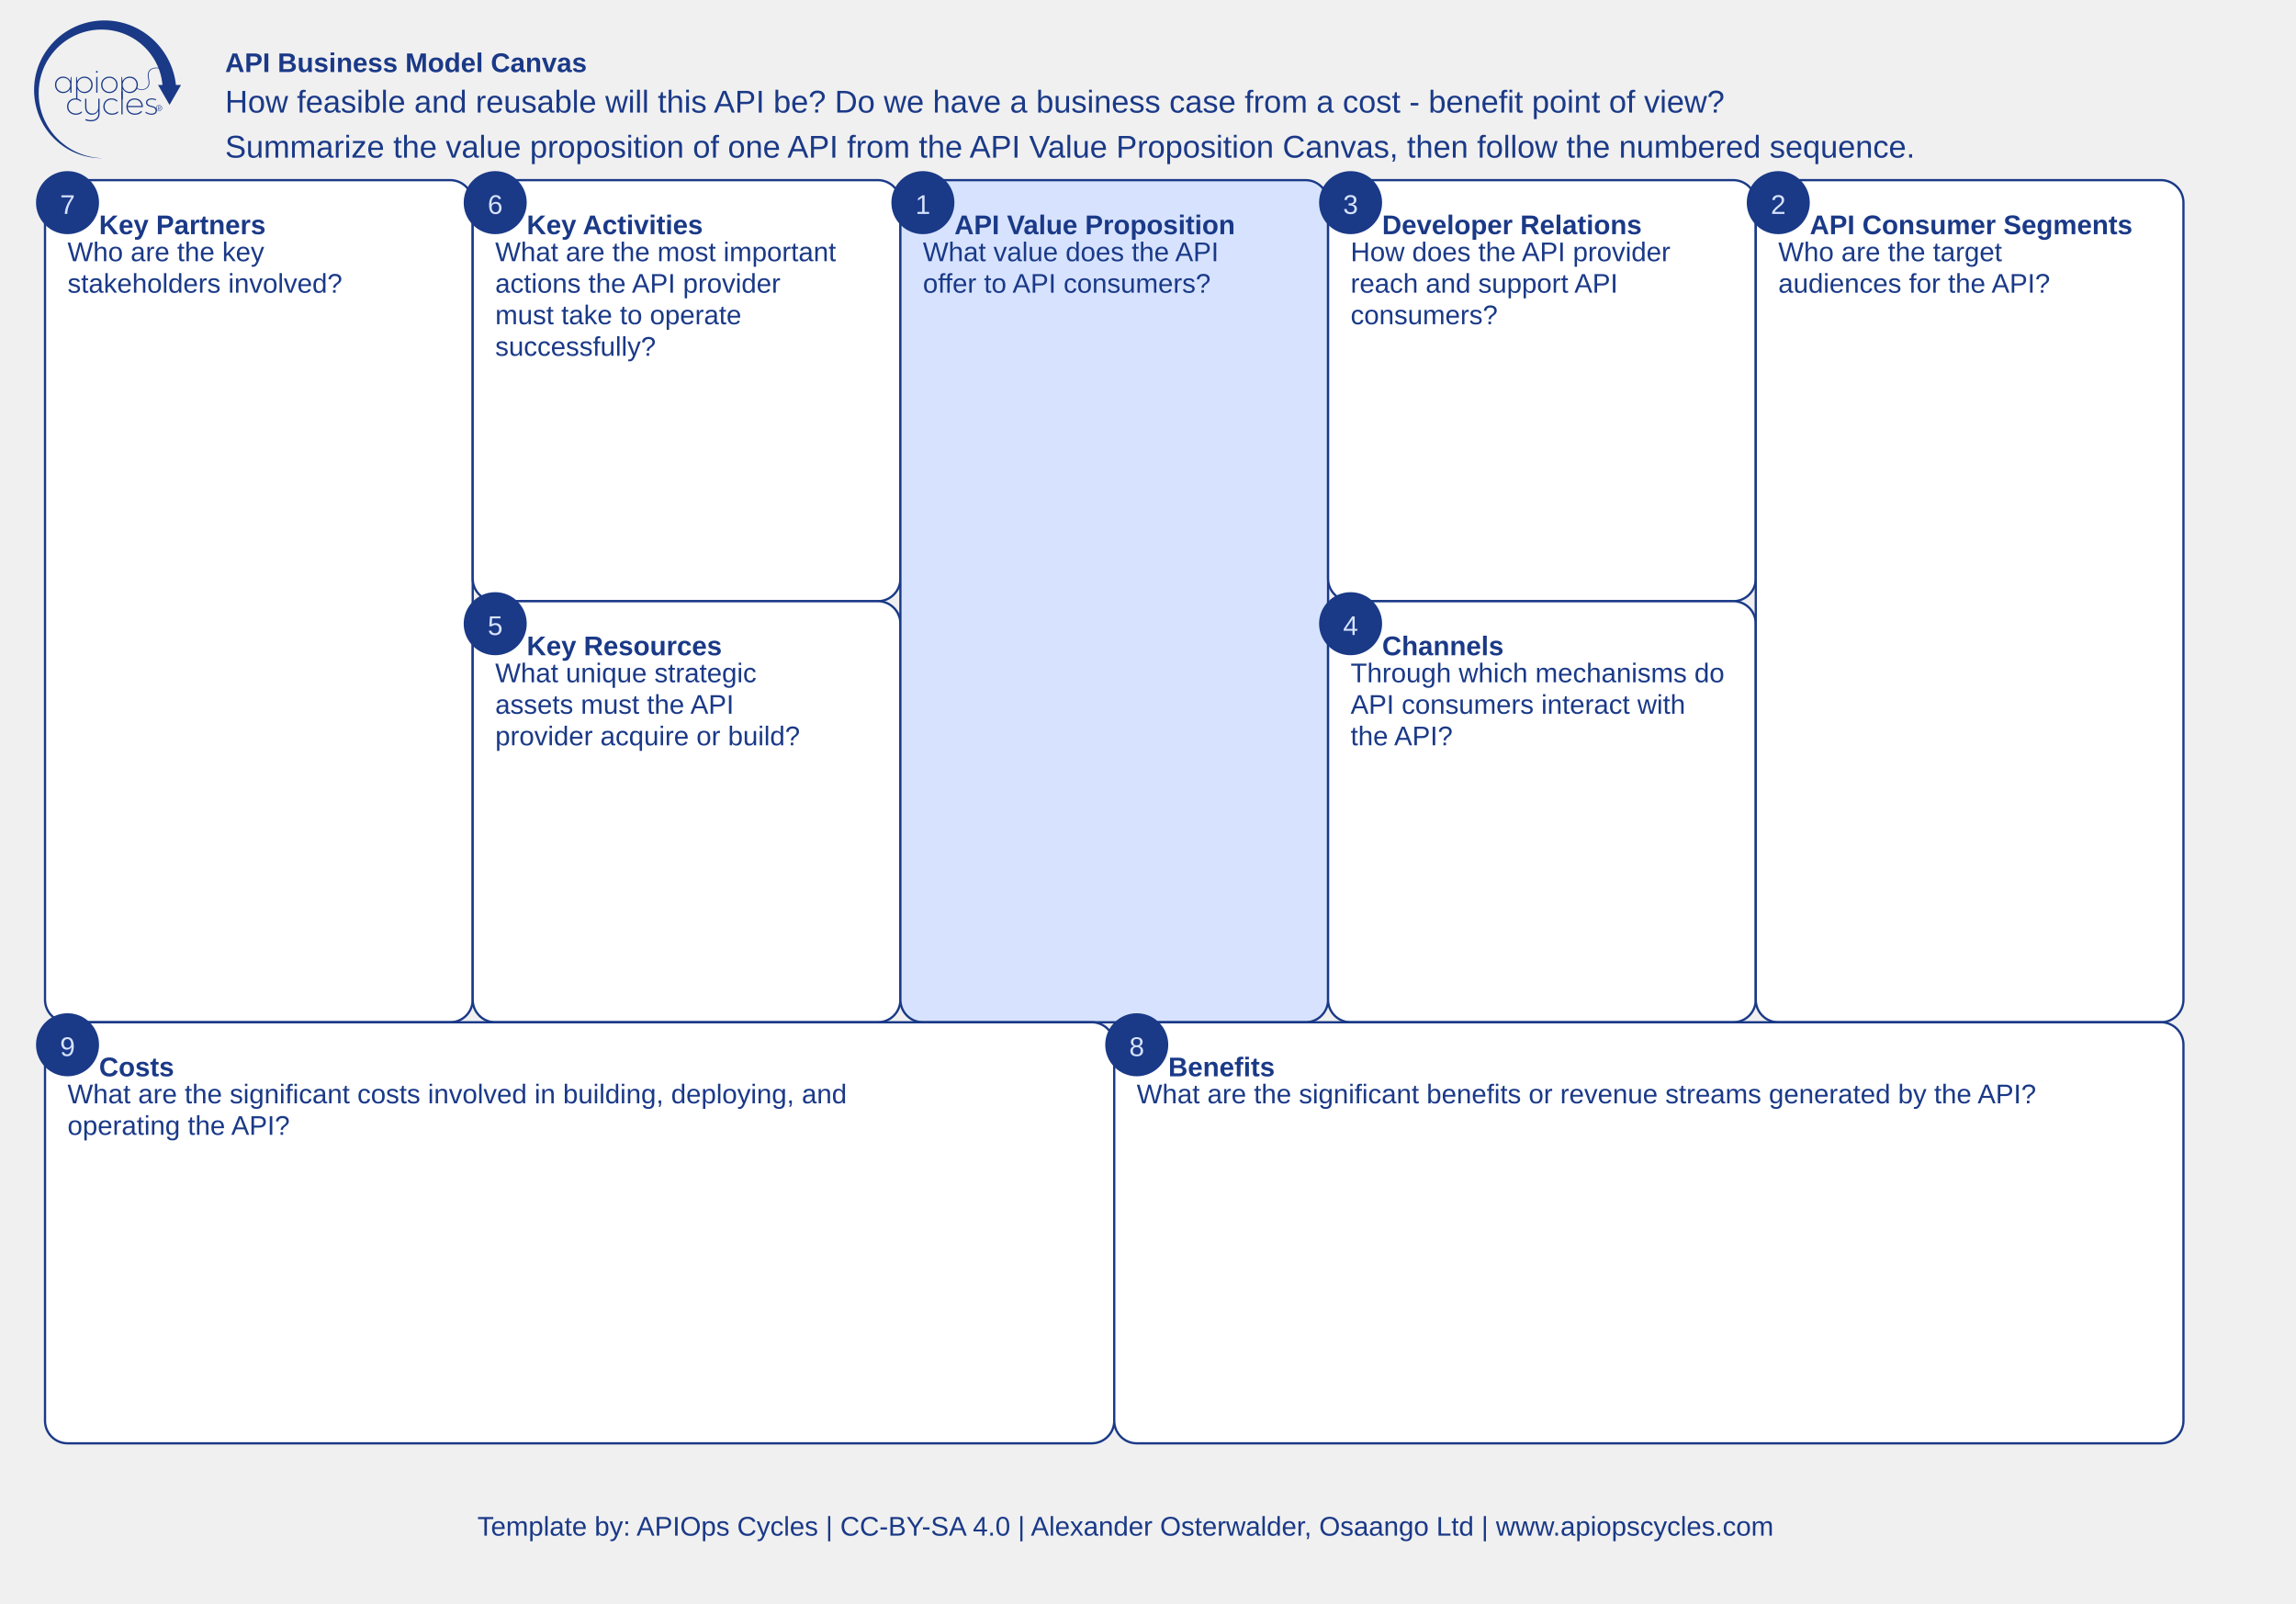
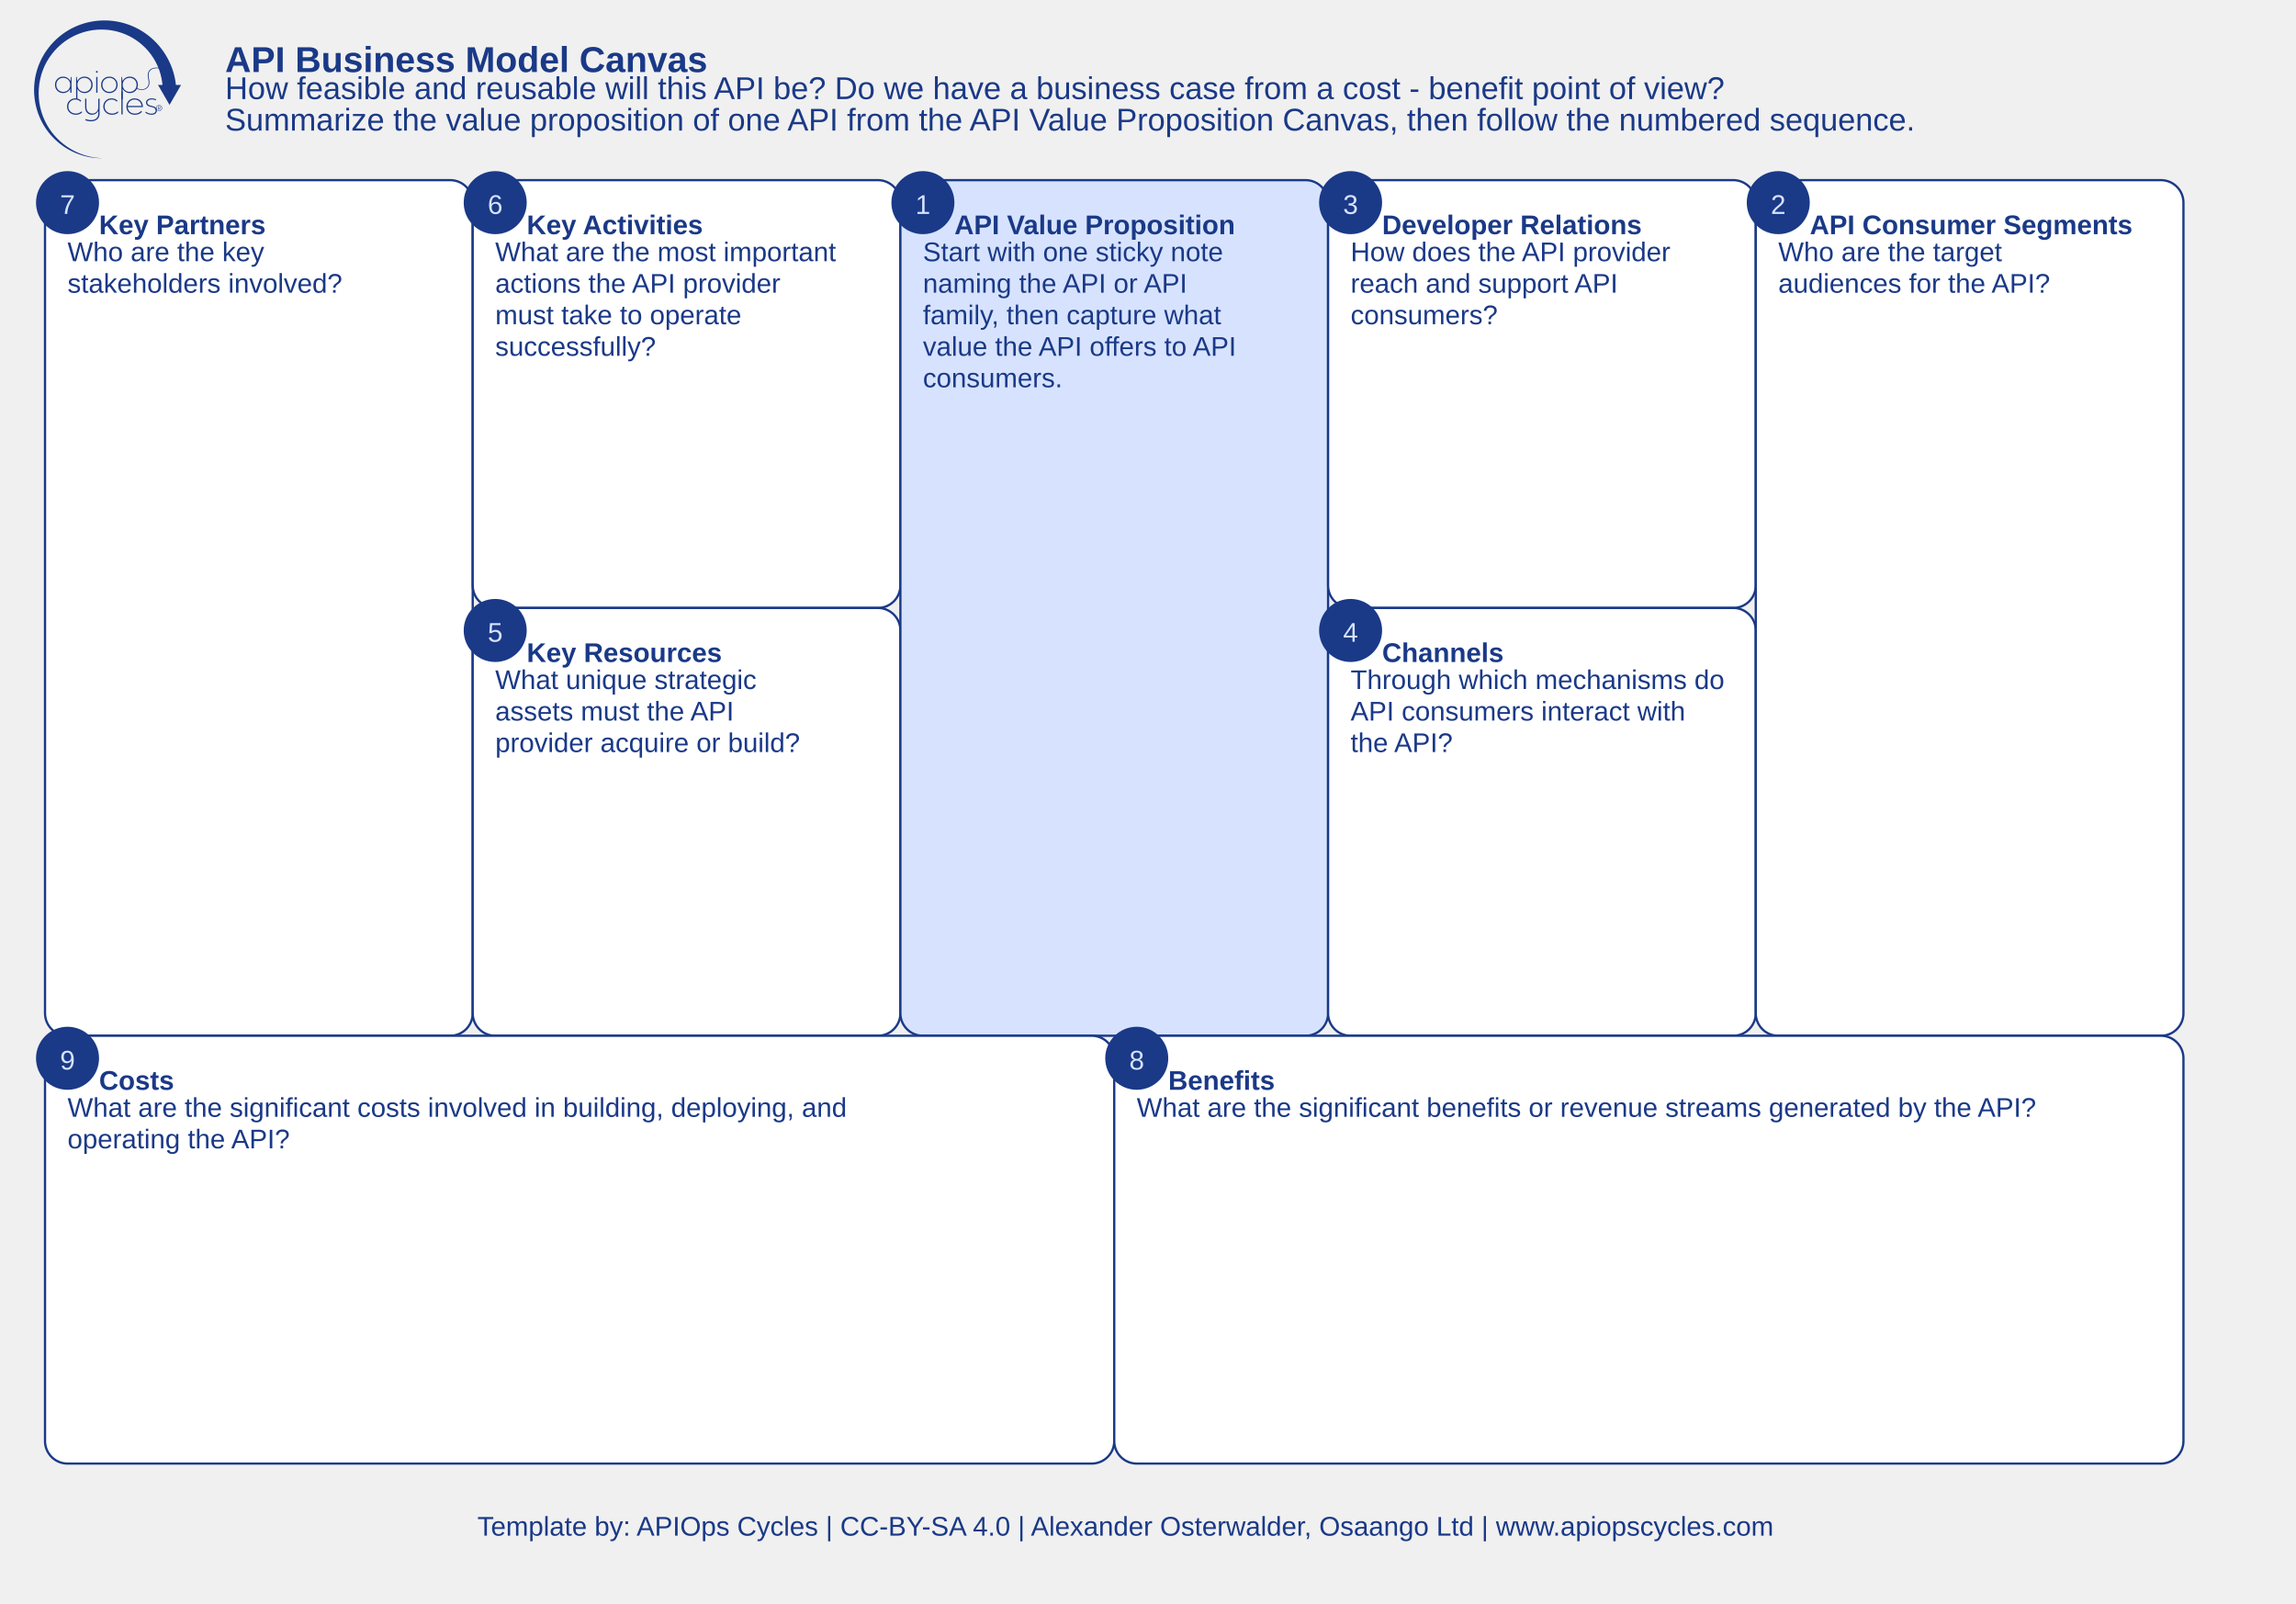
- <svg xmlns="http://www.w3.org/2000/svg" width="1020" height="712" font-family="Arial, sans-serif" font-size="12" style="background-color: #f5f5ff">
+ <svg xmlns="http://www.w3.org/2000/svg" width="1020" height="712" font-family="Arial, sans-serif" font-size="12" style="background-color: #f8fafc">
  <defs>
    <filter id="shadow">
      <feDropShadow dx="3" dy="3" stdDeviation="2" flood-color="rgba(0, 0, 0, 0.2)" />
    </filter>
  </defs>
  <g transform="translate(10, 5) scale(0.1,0.1)">
    <svg width="756" zoomAndPan="magnify" viewBox="0 0 567 567" height="756" preserveAspectRatio="xMidYMid meet" version="1.0" id="svg47">
      <defs id="defs5">
        <g id="g1" />
        <clipPath id="ecfbc6fc50">
          <path d="M 0.5 0 L 566.5 0 L 566.5 566 L 0.5 566 Z M 0.5 0 " clip-rule="nonzero" id="path1" />
        </clipPath>
        <clipPath id="4ee1efe14e">
          <path d="M 38 30 L 528.191 30 L 528.191 490 L 38 490 Z M 38 30 " clip-rule="nonzero" id="path2" />
        </clipPath>
        <clipPath id="631ef147b9">
          <path d="M 380 187 L 464 187 L 464 283 L 380 283 Z M 380 187 " clip-rule="nonzero" id="path3" />
        </clipPath>
        <clipPath id="dc9e064c61">
          <path d="M 463.609 187.988 L 458.23 287.418 L 379.734 283.168 L 385.113 183.742 Z M 463.609 187.988 " clip-rule="nonzero" id="path4" />
        </clipPath>
        <clipPath id="06f743e2a4">
          <path d="M 379.477 282.957 L 384.855 183.527 L 463.352 187.773 L 457.973 287.203 Z M 379.477 282.957 " clip-rule="nonzero" id="path5" />
        </clipPath>
      </defs>
      <g clip-path="url(#4ee1efe14e)" id="g8" style="fill:#1a3987;fill-opacity:1">
        <path fill="#ffffff" d="M 116.617 434.637 C 158.09 470.828 212.988 490.789 267.996 489.473 C 191.457 488.059 119.762 445.711 81.969 379.109 C 39.125 305.152 45.559 208.793 98.371 141.828 C 178.516 39.051 332.074 32.734 418.133 131.543 C 443.988 161.492 460.848 199.008 465.605 238.27 C 465.902 240.664 466.145 243.062 466.34 245.465 L 451.488 245.465 L 489.855 311.918 L 528.223 245.465 L 511.156 245.465 C 510.668 240.906 510.059 236.363 509.301 231.844 C 499.641 173.074 467.293 118.582 420.492 81.809 C 314.559 -1.688 159.801 18.852 81.219 129.086 C 13.043 224.371 27.914 357.969 116.617 434.637 " fill-opacity="1" fill-rule="nonzero" id="path8" style="fill:#1a3987;fill-opacity:1" />
      </g>
      <g fill="#ffffff" fill-opacity="1" id="g11" style="fill:#1a3987;fill-opacity:1">
        <g transform="translate(143.5886, 343.5815)" id="g10" style="fill:#1a3987;fill-opacity:1">
          <g id="g9" style="fill:#1a3987;fill-opacity:1">
            <path d="M 34.234 1.172 C 28.742 1.172 23.773 0.016 19.328 -2.297 C 14.879 -4.617 11.363 -7.844 8.781 -11.969 C 6.195 -16.094 4.906 -20.832 4.906 -26.188 C 4.906 -31.551 6.129 -36.273 8.578 -40.359 C 11.035 -44.453 14.32 -47.66 18.438 -49.984 C 22.562 -52.305 27.176 -53.469 32.281 -53.469 C 36.207 -53.469 39.938 -52.781 43.469 -51.406 C 47 -50.031 49.973 -47.938 52.391 -45.125 L 49.547 -42.391 C 47.516 -44.672 45.039 -46.43 42.125 -47.672 C 39.219 -48.922 35.938 -49.547 32.281 -49.547 C 28.031 -49.547 24.141 -48.562 20.609 -46.594 C 17.078 -44.633 14.281 -41.906 12.219 -38.406 C 10.156 -34.906 9.125 -30.832 9.125 -26.188 C 9.125 -21.613 10.234 -17.562 12.453 -14.031 C 14.68 -10.5 17.691 -7.734 21.484 -5.734 C 25.273 -3.742 29.523 -2.75 34.234 -2.75 C 38.098 -2.75 41.629 -3.453 44.828 -4.859 C 48.035 -6.266 51.176 -8.113 54.25 -10.406 L 54.25 -5.594 C 51.438 -3.438 48.363 -1.77 45.031 -0.594 C 41.695 0.582 38.098 1.172 34.234 1.172 Z M 34.234 1.172 " id="path9" style="fill:#1a3987;fill-opacity:1" />
          </g>
        </g>
      </g>
      <g fill="#ffffff" fill-opacity="1" id="g14" style="fill:#1a3987;fill-opacity:1">
        <g transform="translate(200.9774, 343.5815)" id="g13" style="fill:#1a3987;fill-opacity:1">
          <g id="g12" style="fill:#1a3987;fill-opacity:1">
            <path d="M 26.688 23.156 C 24.988 23.156 23.039 22.988 20.844 22.656 C 18.656 22.332 16.461 21.91 14.266 21.391 C 12.078 20.867 10.102 20.312 8.344 19.719 L 9.422 15.594 C 11.973 16.582 14.848 17.398 18.047 18.047 C 21.254 18.703 24.164 19.031 26.781 19.031 C 31.289 19.031 35.41 18.312 39.141 16.875 C 42.867 15.438 45.859 13.113 48.109 9.906 C 50.367 6.707 51.5 2.52 51.5 -2.656 L 51.5 -11.281 L 51.016 -11.281 C 49.055 -7.488 46.273 -4.461 42.672 -2.203 C 39.078 0.047 35.086 1.172 30.703 1.172 C 26.191 1.172 22.203 0.16 18.734 -1.859 C 15.273 -3.891 12.562 -6.77 10.594 -10.5 C 8.633 -14.227 7.656 -18.645 7.656 -23.75 L 7.656 -52.391 L 11.875 -52.391 L 11.875 -23.844 C 11.875 -19.52 12.723 -15.789 14.422 -12.656 C 16.117 -9.52 18.473 -7.098 21.484 -5.391 C 24.492 -3.691 27.895 -2.844 31.688 -2.844 C 35.352 -2.844 38.688 -3.738 41.688 -5.531 C 44.695 -7.332 47.082 -9.801 48.844 -12.938 C 50.613 -16.082 51.5 -19.719 51.5 -23.844 L 51.5 -52.391 L 55.719 -52.391 L 55.719 -2.656 C 55.719 3.301 54.395 8.191 51.75 12.016 C 49.102 15.848 45.586 18.66 41.203 20.453 C 36.816 22.254 31.977 23.156 26.688 23.156 Z M 26.688 23.156 " id="path11" style="fill:#1a3987;fill-opacity:1" />
          </g>
        </g>
      </g>
      <g fill="#ffffff" fill-opacity="1" id="g17" style="fill:#1a3987;fill-opacity:1">
        <g transform="translate(264.3502, 343.5815)" id="g16" style="fill:#1a3987;fill-opacity:1">
          <g id="g15" style="fill:#1a3987;fill-opacity:1">
            <path d="M 34.234 1.172 C 28.742 1.172 23.773 0.016 19.328 -2.297 C 14.879 -4.617 11.363 -7.844 8.781 -11.969 C 6.195 -16.094 4.906 -20.832 4.906 -26.188 C 4.906 -31.551 6.129 -36.273 8.578 -40.359 C 11.035 -44.453 14.32 -47.66 18.438 -49.984 C 22.562 -52.305 27.176 -53.469 32.281 -53.469 C 36.207 -53.469 39.938 -52.781 43.469 -51.406 C 47 -50.031 49.973 -47.938 52.391 -45.125 L 49.547 -42.391 C 47.516 -44.672 45.039 -46.43 42.125 -47.672 C 39.219 -48.922 35.938 -49.547 32.281 -49.547 C 28.031 -49.547 24.141 -48.562 20.609 -46.594 C 17.078 -44.633 14.281 -41.906 12.219 -38.406 C 10.156 -34.906 9.125 -30.832 9.125 -26.188 C 9.125 -21.613 10.234 -17.562 12.453 -14.031 C 14.68 -10.5 17.691 -7.734 21.484 -5.734 C 25.273 -3.742 29.523 -2.75 34.234 -2.75 C 38.098 -2.75 41.629 -3.453 44.828 -4.859 C 48.035 -6.266 51.176 -8.113 54.25 -10.406 L 54.25 -5.594 C 51.438 -3.438 48.363 -1.77 45.031 -0.594 C 41.695 0.582 38.098 1.172 34.234 1.172 Z M 34.234 1.172 " id="path14" style="fill:#1a3987;fill-opacity:1" />
          </g>
        </g>
      </g>
      <g fill="#ffffff" fill-opacity="1" id="g20" style="fill:#1a3987;fill-opacity:1">
        <g transform="translate(321.739, 343.5815)" id="g19" style="fill:#1a3987;fill-opacity:1">
          <g id="g18" style="fill:#1a3987;fill-opacity:1">
            <path d="M 7.656 0 L 7.656 -76.422 L 11.875 -76.422 L 11.875 0 Z M 7.656 0 " id="path17" style="fill:#1a3987;fill-opacity:1" />
          </g>
        </g>
      </g>
      <g fill="#ffffff" fill-opacity="1" id="g23" style="fill:#1a3987;fill-opacity:1">
        <g transform="translate(341.261, 343.5815)" id="g22" style="fill:#1a3987;fill-opacity:1">
          <g id="g21" style="fill:#1a3987;fill-opacity:1">
            <path d="M 33.266 1.172 C 27.566 1.172 22.594 0.016 18.344 -2.297 C 14.094 -4.617 10.789 -7.844 8.438 -11.969 C 6.082 -16.094 4.906 -20.832 4.906 -26.188 C 4.906 -31.551 6.129 -36.273 8.578 -40.359 C 11.035 -44.453 14.32 -47.66 18.438 -49.984 C 22.562 -52.305 27.176 -53.469 32.281 -53.469 C 37.383 -53.469 42.008 -52.305 46.156 -49.984 C 50.312 -47.66 53.598 -44.453 56.016 -40.359 C 58.441 -36.273 59.656 -31.551 59.656 -26.188 L 59.656 -24.328 L 9.219 -24.328 C 9.477 -20.078 10.641 -16.316 12.703 -13.047 C 14.766 -9.773 17.547 -7.238 21.047 -5.438 C 24.547 -3.645 28.617 -2.75 33.266 -2.75 C 37.316 -2.75 41.172 -3.5 44.828 -5 C 48.492 -6.508 51.602 -8.766 54.156 -11.766 L 56.906 -8.531 C 53.895 -5.133 50.328 -2.664 46.203 -1.125 C 42.086 0.406 37.773 1.172 33.266 1.172 Z M 9.219 -28.156 L 55.328 -28.156 C 55.066 -32.406 53.875 -36.133 51.75 -39.344 C 49.625 -42.551 46.875 -45.051 43.5 -46.844 C 40.133 -48.645 36.395 -49.547 32.281 -49.547 C 28.219 -49.547 24.504 -48.645 21.141 -46.844 C 17.773 -45.051 15.031 -42.551 12.906 -39.344 C 10.781 -36.133 9.551 -32.406 9.219 -28.156 Z M 9.219 -28.156 " id="path20" style="fill:#1a3987;fill-opacity:1" />
          </g>
        </g>
      </g>
      <g fill="#ffffff" fill-opacity="1" id="g26" style="fill:#1a3987;fill-opacity:1">
        <g transform="translate(405.8111, 343.5815)" id="g25" style="fill:#1a3987;fill-opacity:1">
          <g id="g24" style="fill:#1a3987;fill-opacity:1">
            <path d="M 24.328 1.172 C 20.211 1.172 16.367 0.52 12.797 -0.781 C 9.234 -2.094 6.145 -3.695 3.531 -5.594 L 5.203 -9.031 C 7.492 -7.195 10.27 -5.641 13.531 -4.359 C 16.801 -3.086 20.336 -2.453 24.141 -2.453 C 28.316 -2.453 31.613 -3.383 34.031 -5.25 C 36.457 -7.113 37.672 -9.516 37.672 -12.453 C 37.672 -15.535 36.656 -18.07 34.625 -20.062 C 32.602 -22.062 28.711 -23.648 22.953 -24.828 C 16.68 -26.129 12.234 -28.07 9.609 -30.656 C 6.992 -33.238 5.688 -36.426 5.688 -40.219 C 5.688 -42.645 6.453 -44.852 7.984 -46.844 C 9.523 -48.844 11.672 -50.445 14.422 -51.656 C 17.172 -52.863 20.375 -53.469 24.031 -53.469 C 27.102 -53.469 29.832 -53.207 32.219 -52.688 C 34.613 -52.164 36.859 -51.508 38.953 -50.719 L 38.953 -46.797 C 36.984 -47.648 34.77 -48.367 32.312 -48.953 C 29.863 -49.547 27.07 -49.844 23.938 -49.844 C 19.75 -49.844 16.363 -48.895 13.781 -47 C 11.195 -45.102 9.906 -42.844 9.906 -40.219 C 9.906 -38.457 10.312 -36.836 11.125 -35.359 C 11.945 -33.891 13.406 -32.582 15.5 -31.438 C 17.594 -30.301 20.602 -29.305 24.531 -28.453 C 30.938 -27.078 35.43 -25.098 38.016 -22.516 C 40.598 -19.93 41.891 -16.613 41.891 -12.562 C 41.891 -8.633 40.301 -5.363 37.125 -2.75 C 33.957 -0.133 29.691 1.172 24.328 1.172 Z M 24.328 1.172 " id="path23" style="fill:#1a3987;fill-opacity:1" />
          </g>
        </g>
      </g>
      <g fill="#ffffff" fill-opacity="1" id="g29" style="fill:#1a3987;fill-opacity:1">
        <g transform="translate(103.1736,271.3029)" id="g28" style="fill:#1a3987;fill-opacity:1">
          <g id="g27" style="fill:#1a3987;fill-opacity:1">
            <path d="m 31.969,1.188 c -4.98,0 -9.508,-1.164 -13.578,-3.484 -4.062,-2.332 -7.293,-5.566 -9.688,-9.703 -2.398,-4.133 -3.594,-8.891 -3.594,-14.266 0,-5.375 1.195,-10.109 3.594,-14.203 2.395,-4.102 5.625,-7.316 9.688,-9.641 4.07,-2.332 8.598,-3.5 13.578,-3.5 5.188,0 9.875,1.262 14.062,3.781 4.195,2.523 7.414,5.98 9.656,10.375 h 0.578 L 57.844,-52.531 h 2.266 V 0 H 55.875 V -12.297 H 55.281 C 52.988,-8.098 49.789,-4.801 45.688,-2.406 41.594,-0.008 37.02,1.188 31.969,1.188 Z M 32.562,-2.75 c 4.332,0 8.25,-1 11.75,-3 3.508,-2 6.297,-4.77 8.359,-8.312 2.07,-3.539 3.109,-7.609 3.109,-12.203 0,-4.656 -1.039,-8.738 -3.109,-12.25 -2.062,-3.508 -4.852,-6.242 -8.359,-8.203 -3.5,-1.969 -7.418,-2.953 -11.75,-2.953 -4.262,0 -8.148,0.984 -11.656,2.953 -3.512,1.961 -6.32,4.695 -8.422,8.203 -2.094,3.512 -3.141,7.594 -3.141,12.25 0,4.594 1.031,8.664 3.094,12.203 2.07,3.543 4.879,6.312 8.422,8.312 3.539,2 7.441,3 11.703,3 z m 0,0" id="path26" style="fill:#1a3987;fill-opacity:1" />
          </g>
        </g>
      </g>
      <g fill="#ffffff" fill-opacity="1" id="g32" style="fill:#1a3987;fill-opacity:1">
        <g transform="translate(170.9521,271.3029)" id="g31" style="fill:#1a3987;fill-opacity:1">
          <g id="g30" style="fill:#1a3987;fill-opacity:1">
            <path d="M 7.672,21.734 V -52.531 H 9.938 l 1.578,13.078 H 12 c 2.289,-4.395 5.535,-7.852 9.734,-10.375 4.195,-2.52 8.891,-3.781 14.078,-3.781 4.977,0 9.5,1.168 13.562,3.5 4.07,2.324 7.305,5.539 9.703,9.641 2.395,4.094 3.594,8.828 3.594,14.203 0,5.375 -1.199,10.133 -3.594,14.266 C 56.68,-7.863 53.445,-4.629 49.375,-2.297 45.312,0.023 40.789,1.188 35.812,1.188 30.82,1.188 26.258,-0.008 22.125,-2.406 18,-4.801 14.789,-8.066 12.5,-12.203 h -0.594 v 33.938 z M 35.219,-2.75 c 4.258,0 8.145,-1 11.656,-3 3.508,-2 6.297,-4.77 8.359,-8.312 2.07,-3.539 3.109,-7.609 3.109,-12.203 0,-4.656 -1.039,-8.738 -3.109,-12.25 -2.062,-3.508 -4.852,-6.242 -8.359,-8.203 -3.512,-1.969 -7.398,-2.953 -11.656,-2.953 -4.262,0 -8.164,0.984 -11.703,2.953 -3.543,1.961 -6.352,4.695 -8.422,8.203 -2.062,3.512 -3.094,7.594 -3.094,12.25 0,4.594 1.031,8.664 3.094,12.203 2.07,3.543 4.879,6.312 8.422,8.312 3.539,2 7.441,3 11.703,3 z m 0,0" id="path29" style="fill:#1a3987;fill-opacity:1" />
          </g>
        </g>
      </g>
      <g fill="#ffffff" fill-opacity="1" id="g35" style="fill:#1a3987;fill-opacity:1">
        <g transform="translate(238.2387, 271.3029)" id="g34" style="fill:#1a3987;fill-opacity:1">
          <g id="g33" style="fill:#1a3987;fill-opacity:1">
            <path d="M 9.438 -66.406 C 8.594 -66.406 7.859 -66.711 7.234 -67.328 C 6.609 -67.953 6.297 -68.691 6.297 -69.547 C 6.297 -70.398 6.609 -71.117 7.234 -71.703 C 7.859 -72.297 8.594 -72.594 9.438 -72.594 C 10.289 -72.594 11.016 -72.297 11.609 -71.703 C 12.203 -71.117 12.5 -70.398 12.5 -69.547 C 12.5 -68.691 12.203 -67.953 11.609 -67.328 C 11.016 -66.711 10.289 -66.406 9.438 -66.406 Z M 7.281 0 L 7.281 -52.531 L 11.609 -52.531 L 11.609 0 Z M 7.281 0 " id="path32" style="fill:#1a3987;fill-opacity:1" />
          </g>
        </g>
      </g>
      <g fill="#ffffff" fill-opacity="1" id="g38" style="fill:#1a3987;fill-opacity:1">
        <g transform="translate(257.0278,271.3029)" id="g37" style="fill:#1a3987;fill-opacity:1">
          <g id="g36" style="fill:#1a3987;fill-opacity:1">
            <path d="m 32.359,1.188 c -5.117,0 -9.742,-1.164 -13.875,-3.484 -4.125,-2.332 -7.418,-5.566 -9.875,-9.703 -2.461,-4.133 -3.688,-8.891 -3.688,-14.266 0,-5.375 1.227,-10.109 3.688,-14.203 2.457,-4.102 5.75,-7.316 9.875,-9.641 4.133,-2.332 8.758,-3.5 13.875,-3.5 5.113,0 9.738,1.168 13.875,3.5 4.133,2.324 7.43,5.539 9.891,9.641 2.457,4.094 3.688,8.828 3.688,14.203 0,5.375 -1.23,10.133 -3.688,14.266 -2.461,4.137 -5.758,7.371 -9.891,9.703 -4.137,2.32 -8.762,3.484 -13.875,3.484 z m 0,-3.938 c 4.332,0 8.254,-1 11.766,-3 3.508,-2 6.297,-4.77 8.359,-8.312 2.062,-3.539 3.094,-7.609 3.094,-12.203 0,-4.656 -1.031,-8.738 -3.094,-12.25 -2.062,-3.508 -4.852,-6.242 -8.359,-8.203 -3.512,-1.969 -7.434,-2.953 -11.766,-2.953 -4.262,0 -8.164,0.984 -11.703,2.953 -3.543,1.961 -6.344,4.695 -8.406,8.203 -2.062,3.512 -3.094,7.594 -3.094,12.25 0,4.594 1.031,8.664 3.094,12.203 2.062,3.543 4.863,6.312 8.406,8.312 3.539,2 7.441,3 11.703,3 z m 0,0" id="path35" style="fill:#1a3987;fill-opacity:1" />
          </g>
        </g>
      </g>
      <g fill="#ffffff" fill-opacity="1" id="g41" style="fill:#1a3987;fill-opacity:1">
        <g transform="translate(321.7568,271.3029)" id="g40" style="fill:#1a3987;fill-opacity:1">
          <g id="g39" style="fill:#1a3987;fill-opacity:1">
            <path d="M 7.672,21.734 V -52.531 H 9.938 l 1.578,13.078 H 12 c 2.289,-4.395 5.535,-7.852 9.734,-10.375 4.195,-2.52 8.891,-3.781 14.078,-3.781 4.977,0 9.5,1.168 13.562,3.5 4.07,2.324 7.305,5.539 9.703,9.641 2.395,4.094 3.594,8.828 3.594,14.203 0,5.375 -1.199,10.133 -3.594,14.266 C 56.68,-7.863 53.445,-4.629 49.375,-2.297 45.312,0.023 40.789,1.188 35.812,1.188 30.82,1.188 26.258,-0.008 22.125,-2.406 18,-4.801 14.789,-8.066 12.5,-12.203 h -0.594 v 33.938 z M 35.219,-2.75 c 4.258,0 8.145,-1 11.656,-3 3.508,-2 6.297,-4.77 8.359,-8.312 2.07,-3.539 3.109,-7.609 3.109,-12.203 0,-4.656 -1.039,-8.738 -3.109,-12.25 -2.062,-3.508 -4.852,-6.242 -8.359,-8.203 -3.512,-1.969 -7.398,-2.953 -11.656,-2.953 -4.262,0 -8.164,0.984 -11.703,2.953 -3.543,1.961 -6.352,4.695 -8.422,8.203 -2.062,3.512 -3.094,7.594 -3.094,12.25 0,4.594 1.031,8.664 3.094,12.203 2.07,3.543 4.879,6.312 8.422,8.312 3.539,2 7.441,3 11.703,3 z m 0,0" id="path38" style="fill:#1a3987;fill-opacity:1" />
          </g>
        </g>
      </g>
      <g fill="#ffffff" fill-opacity="1" id="g44" style="fill:#1a3987;fill-opacity:1">
        <g transform="translate(443.0016, 344.7426)" id="g43" style="fill:#1a3987;fill-opacity:1">
          <g id="g42" style="fill:#1a3987;fill-opacity:1">
            <path d="M 12.016 -12.578 C 10.18 -12.578 8.504 -13.008 6.984 -13.875 C 5.461 -14.75 4.242 -15.93 3.328 -17.422 C 2.41 -18.91 1.953 -20.602 1.953 -22.5 C 1.953 -24.426 2.41 -26.133 3.328 -27.625 C 4.242 -29.113 5.461 -30.289 6.984 -31.156 C 8.504 -32.031 10.18 -32.469 12.016 -32.469 C 13.879 -32.469 15.586 -32.031 17.141 -31.156 C 18.691 -30.289 19.926 -29.113 20.844 -27.625 C 21.758 -26.133 22.219 -24.426 22.219 -22.5 C 22.219 -20.602 21.758 -18.91 20.844 -17.422 C 19.926 -15.93 18.691 -14.75 17.141 -13.875 C 15.586 -13.008 13.879 -12.578 12.016 -12.578 Z M 12.016 -13.922 C 13.691 -13.922 15.172 -14.285 16.453 -15.016 C 17.742 -15.742 18.766 -16.754 19.516 -18.047 C 20.266 -19.336 20.641 -20.82 20.641 -22.5 C 20.641 -24.207 20.266 -25.703 19.516 -26.984 C 18.766 -28.273 17.742 -29.285 16.453 -30.016 C 15.172 -30.742 13.691 -31.109 12.016 -31.109 C 10.398 -31.109 8.957 -30.742 7.688 -30.016 C 6.414 -29.285 5.414 -28.273 4.688 -26.984 C 3.957 -25.703 3.594 -24.207 3.594 -22.5 C 3.594 -20.82 3.957 -19.336 4.688 -18.047 C 5.414 -16.754 6.414 -15.742 7.688 -15.016 C 8.957 -14.285 10.398 -13.922 12.016 -13.922 Z M 8.578 -16.859 L 8.578 -28.312 L 11.547 -28.312 C 13.285 -28.312 14.539 -27.879 15.312 -27.016 C 16.094 -26.148 16.484 -25.109 16.484 -23.891 C 16.484 -23.086 16.281 -22.352 15.875 -21.688 C 15.477 -21.02 14.875 -20.516 14.062 -20.172 L 16.484 -16.859 L 14.672 -16.859 L 12.578 -19.75 L 10.109 -19.75 L 10.109 -16.859 Z M 10.109 -20.906 L 11.453 -20.906 C 12.766 -20.906 13.664 -21.188 14.156 -21.75 C 14.656 -22.312 14.906 -23.023 14.906 -23.891 C 14.906 -24.797 14.656 -25.551 14.156 -26.156 C 13.664 -26.758 12.766 -27.062 11.453 -27.062 L 10.109 -27.062 Z M 10.109 -20.906 " id="path41" style="fill:#1a3987;fill-opacity:1" />
          </g>
        </g>
      </g>
      <g clip-path="url(#631ef147b9)" id="g47" transform="matrix(0.9917124,0,0,0.7826673,3.840058,40.77719)" style="fill:#1a3987;fill-opacity:1">
        <g clip-path="url(#dc9e064c61)" id="g46" style="fill:#1a3987;fill-opacity:1">
          <g clip-path="url(#06f743e2a4)" id="g45" style="fill:#1a3987;fill-opacity:1">
            <path fill="#ffffff" d="m 380.312,275.602 c -0.469,0.598 -0.363,1.461 0.23,1.93 5.379,4.219 12.348,6.117 19.121,5.199 6.773,-0.918 12.988,-4.594 17.051,-10.094 4.625,-6.254 6.59,-14.914 5.836,-25.734 -0.27,-3.887 -0.832,-7.789 -1.375,-11.559 -0.668,-4.652 -1.359,-9.465 -1.492,-14.203 -0.188,-6.918 0.91,-16.555 7.211,-23.152 3.93,-4.113 9.719,-6.754 16.297,-7.43 5.484,-0.566 11.523,0.164 18.465,2.23 0.727,0.215 1.492,-0.199 1.707,-0.926 0.031,-0.105 0.051,-0.211 0.059,-0.32 0.031,-0.617 -0.359,-1.203 -0.98,-1.387 -7.297,-2.172 -13.684,-2.934 -19.531,-2.332 -7.23,0.746 -13.621,3.68 -18,8.266 -6.957,7.281 -8.176,17.684 -7.973,25.129 0.133,4.895 0.84,9.785 1.52,14.516 0.535,3.723 1.09,7.57 1.352,11.359 0.707,10.148 -1.078,18.195 -5.301,23.91 -3.57,4.832 -9.258,8.199 -15.211,9.004 -5.953,0.805 -12.328,-0.93 -17.055,-4.637 -0.598,-0.469 -1.461,-0.367 -1.93,0.23 z m 0,0" fill-opacity="1" fill-rule="nonzero" id="path44" style="fill:#1a3987;fill-opacity:1" />
          </g>
        </g>
      </g>
    </svg>
  </g>
-   <text x="100" y="32" font-weight="bold" fill="#1a3987">API Business Model Canvas</text>
-   <text x="100" y="50" text-anchor="start" font-family="Arial, sans-serif" font-size="14" fill="#1a3987">How feasible and reusable will this API be? Do we have a business case from a cost - benefit point of view?</text>
-   <text x="100" y="70" text-anchor="start" font-family="Arial, sans-serif" font-size="14" fill="#1a3987">Summarize the value proposition of one API from the API Value Proposition Canvas, then follow the numbered sequence.</text>
-   <rect x="20" y="80" width="190" height="374" fill="#ffffff" stroke="#1a3987" rx="10" ry="10" />
+   <text x="100" y="32" text-anchor="start" font-family="Arial, sans-serif" font-size="16" fill="#1a3987" font-weight="bold">
+     <tspan>API Business Model Canvas</tspan>
+   </text>
+   <text x="100" y="44" text-anchor="start" font-family="Arial, sans-serif" font-size="14" fill="#1a3987">
+     <tspan>How feasible and reusable will this API be? Do we have a business case from a cost - benefit point of view?</tspan>
+   </text>
+   <text x="100" y="58" text-anchor="start" font-family="Arial, sans-serif" font-size="14" fill="#1a3987">
+     <tspan>Summarize the value proposition of one API from the API Value Proposition Canvas, then follow the numbered sequence.</tspan>
+   </text>
+   <rect x="20" y="80" width="190" height="380" fill="#ffffff" stroke="#1a3987" rx="10" ry="10" />
  <circle cx="30" cy="90" r="14" fill="#1a3987" />
  <text x="30" y="95" text-anchor="middle" font-family="Arial, sans-serif" font-size="12" fill="#d7e3fe">7</text>
-   <text x="44" y="104" font-weight="bold" fill="#1a3987">Key Partners</text>
-   <text x="30" y="116" fill="#1a3987">
+   <text x="44" y="104" text-anchor="start" font-family="Arial, sans-serif" font-size="12" fill="#1a3987" font-weight="bold">
+     <tspan>Key Partners</tspan>
+   </text>
+   <text x="30" y="116" text-anchor="start" font-family="Arial, sans-serif" font-size="12" fill="#1a3987">
    <tspan>Who are the key</tspan>
    <tspan x="30" dy="14">stakeholders involved?</tspan>
  </text>
-   <rect x="210" y="80" width="190" height="187" fill="#ffffff" stroke="#1a3987" rx="10" ry="10" />
+   <rect x="210" y="80" width="190" height="190" fill="#ffffff" stroke="#1a3987" rx="10" ry="10" />
  <circle cx="220" cy="90" r="14" fill="#1a3987" />
  <text x="220" y="95" text-anchor="middle" font-family="Arial, sans-serif" font-size="12" fill="#d7e3fe">6</text>
-   <text x="234" y="104" font-weight="bold" fill="#1a3987">Key Activities</text>
-   <text x="220" y="116" fill="#1a3987">
+   <text x="234" y="104" text-anchor="start" font-family="Arial, sans-serif" font-size="12" fill="#1a3987" font-weight="bold">
+     <tspan>Key Activities</tspan>
+   </text>
+   <text x="220" y="116" text-anchor="start" font-family="Arial, sans-serif" font-size="12" fill="#1a3987">
    <tspan>What are the most important</tspan>
    <tspan x="220" dy="14">actions the API provider</tspan>
    <tspan x="220" dy="14">must take to operate</tspan>
    <tspan x="220" dy="14">successfully?</tspan>
  </text>
-   <rect x="210" y="267" width="190" height="187" fill="#ffffff" stroke="#1a3987" rx="10" ry="10" />
-   <circle cx="220" cy="277" r="14" fill="#1a3987" />
-   <text x="220" y="282" text-anchor="middle" font-family="Arial, sans-serif" font-size="12" fill="#d7e3fe">5</text>
-   <text x="234" y="291" font-weight="bold" fill="#1a3987">Key Resources</text>
-   <text x="220" y="303" fill="#1a3987">
+   <rect x="210" y="270" width="190" height="190" fill="#ffffff" stroke="#1a3987" rx="10" ry="10" />
+   <circle cx="220" cy="280" r="14" fill="#1a3987" />
+   <text x="220" y="285" text-anchor="middle" font-family="Arial, sans-serif" font-size="12" fill="#d7e3fe">5</text>
+   <text x="234" y="294" text-anchor="start" font-family="Arial, sans-serif" font-size="12" fill="#1a3987" font-weight="bold">
+     <tspan>Key Resources</tspan>
+   </text>
+   <text x="220" y="306" text-anchor="start" font-family="Arial, sans-serif" font-size="12" fill="#1a3987">
    <tspan>What unique strategic</tspan>
    <tspan x="220" dy="14">assets must the API</tspan>
    <tspan x="220" dy="14">provider acquire or build?</tspan>
  </text>
-   <rect x="400" y="80" width="190" height="374" fill="#d7e3fe" stroke="#1a3987" rx="10" ry="10" />
+   <rect x="400" y="80" width="190" height="380" fill="#d7e3fe" stroke="#1a3987" rx="10" ry="10" />
  <circle cx="410" cy="90" r="14" fill="#1a3987" />
  <text x="410" y="95" text-anchor="middle" font-family="Arial, sans-serif" font-size="12" fill="#d7e3fe">1</text>
-   <text x="424" y="104" font-weight="bold" fill="#1a3987">API Value Proposition</text>
-   <text x="410" y="116" fill="#1a3987">
-     <tspan>What value does the API</tspan>
-     <tspan x="410" dy="14">offer to API consumers?</tspan>
-   </text>
-   <rect x="590" y="80" width="190" height="187" fill="#ffffff" stroke="#1a3987" rx="10" ry="10" />
+   <text x="424" y="104" text-anchor="start" font-family="Arial, sans-serif" font-size="12" fill="#1a3987" font-weight="bold">
+     <tspan>API Value Proposition</tspan>
+   </text>
+   <text x="410" y="116" text-anchor="start" font-family="Arial, sans-serif" font-size="12" fill="#1a3987">
+     <tspan>Start with one sticky note</tspan>
+     <tspan x="410" dy="14">naming the API or API</tspan>
+     <tspan x="410" dy="14">family, then capture what</tspan>
+     <tspan x="410" dy="14">value the API offers to API</tspan>
+     <tspan x="410" dy="14">consumers.</tspan>
+   </text>
+   <rect x="590" y="80" width="190" height="190" fill="#ffffff" stroke="#1a3987" rx="10" ry="10" />
  <circle cx="600" cy="90" r="14" fill="#1a3987" />
  <text x="600" y="95" text-anchor="middle" font-family="Arial, sans-serif" font-size="12" fill="#d7e3fe">3</text>
-   <text x="614" y="104" font-weight="bold" fill="#1a3987">Developer Relations</text>
-   <text x="600" y="116" fill="#1a3987">
+   <text x="614" y="104" text-anchor="start" font-family="Arial, sans-serif" font-size="12" fill="#1a3987" font-weight="bold">
+     <tspan>Developer Relations</tspan>
+   </text>
+   <text x="600" y="116" text-anchor="start" font-family="Arial, sans-serif" font-size="12" fill="#1a3987">
    <tspan>How does the API provider</tspan>
    <tspan x="600" dy="14">reach and support API</tspan>
    <tspan x="600" dy="14">consumers?</tspan>
  </text>
-   <rect x="590" y="267" width="190" height="187" fill="#ffffff" stroke="#1a3987" rx="10" ry="10" />
-   <circle cx="600" cy="277" r="14" fill="#1a3987" />
-   <text x="600" y="282" text-anchor="middle" font-family="Arial, sans-serif" font-size="12" fill="#d7e3fe">4</text>
-   <text x="614" y="291" font-weight="bold" fill="#1a3987">Channels</text>
-   <text x="600" y="303" fill="#1a3987">
+   <rect x="590" y="270" width="190" height="190" fill="#ffffff" stroke="#1a3987" rx="10" ry="10" />
+   <circle cx="600" cy="280" r="14" fill="#1a3987" />
+   <text x="600" y="285" text-anchor="middle" font-family="Arial, sans-serif" font-size="12" fill="#d7e3fe">4</text>
+   <text x="614" y="294" text-anchor="start" font-family="Arial, sans-serif" font-size="12" fill="#1a3987" font-weight="bold">
+     <tspan>Channels</tspan>
+   </text>
+   <text x="600" y="306" text-anchor="start" font-family="Arial, sans-serif" font-size="12" fill="#1a3987">
    <tspan>Through which mechanisms do</tspan>
    <tspan x="600" dy="14">API consumers interact with</tspan>
    <tspan x="600" dy="14">the API?</tspan>
  </text>
-   <rect x="780" y="80" width="190" height="374" fill="#ffffff" stroke="#1a3987" rx="10" ry="10" />
+   <rect x="780" y="80" width="190" height="380" fill="#ffffff" stroke="#1a3987" rx="10" ry="10" />
  <circle cx="790" cy="90" r="14" fill="#1a3987" />
  <text x="790" y="95" text-anchor="middle" font-family="Arial, sans-serif" font-size="12" fill="#d7e3fe">2</text>
-   <text x="804" y="104" font-weight="bold" fill="#1a3987">API Consumer Segments</text>
-   <text x="790" y="116" fill="#1a3987">
+   <text x="804" y="104" text-anchor="start" font-family="Arial, sans-serif" font-size="12" fill="#1a3987" font-weight="bold">
+     <tspan>API Consumer Segments</tspan>
+   </text>
+   <text x="790" y="116" text-anchor="start" font-family="Arial, sans-serif" font-size="12" fill="#1a3987">
    <tspan>Who are the target</tspan>
    <tspan x="790" dy="14">audiences for the API?</tspan>
  </text>
-   <rect x="20" y="454" width="475" height="187" fill="#ffffff" stroke="#1a3987" rx="10" ry="10" />
-   <circle cx="30" cy="464" r="14" fill="#1a3987" />
-   <text x="30" y="469" text-anchor="middle" font-family="Arial, sans-serif" font-size="12" fill="#d7e3fe">9</text>
-   <text x="44" y="478" font-weight="bold" fill="#1a3987">Costs</text>
-   <text x="30" y="490" fill="#1a3987">
+   <rect x="20" y="460" width="475" height="190" fill="#ffffff" stroke="#1a3987" rx="10" ry="10" />
+   <circle cx="30" cy="470" r="14" fill="#1a3987" />
+   <text x="30" y="475" text-anchor="middle" font-family="Arial, sans-serif" font-size="12" fill="#d7e3fe">9</text>
+   <text x="44" y="484" text-anchor="start" font-family="Arial, sans-serif" font-size="12" fill="#1a3987" font-weight="bold">
+     <tspan>Costs</tspan>
+   </text>
+   <text x="30" y="496" text-anchor="start" font-family="Arial, sans-serif" font-size="12" fill="#1a3987">
    <tspan>What are the significant costs involved in building, deploying, and</tspan>
    <tspan x="30" dy="14">operating the API?</tspan>
  </text>
-   <rect x="495" y="454" width="475" height="187" fill="#ffffff" stroke="#1a3987" rx="10" ry="10" />
-   <circle cx="505" cy="464" r="14" fill="#1a3987" />
-   <text x="505" y="469" text-anchor="middle" font-family="Arial, sans-serif" font-size="12" fill="#d7e3fe">8</text>
-   <text x="519" y="478" font-weight="bold" fill="#1a3987">Benefits</text>
-   <text x="505" y="490" fill="#1a3987">
+   <rect x="495" y="460" width="475" height="190" fill="#ffffff" stroke="#1a3987" rx="10" ry="10" />
+   <circle cx="505" cy="470" r="14" fill="#1a3987" />
+   <text x="505" y="475" text-anchor="middle" font-family="Arial, sans-serif" font-size="12" fill="#d7e3fe">8</text>
+   <text x="519" y="484" text-anchor="start" font-family="Arial, sans-serif" font-size="12" fill="#1a3987" font-weight="bold">
+     <tspan>Benefits</tspan>
+   </text>
+   <text x="505" y="496" text-anchor="start" font-family="Arial, sans-serif" font-size="12" fill="#1a3987">
    <tspan>What are the significant benefits or revenue streams generated by the API?</tspan>
  </text>
  <text class="footer" x="500" y="682" text-anchor="middle" font-family="Arial, sans-serif" font-size="12" fill="#1a3987">Template by: APIOps Cycles | CC-BY-SA 4.0 | Alexander Osterwalder, Osaango Ltd | <a href="http://www.apiopscycles.com" target="_blank">www.apiopscycles.com</a>
  </text>
</svg>
